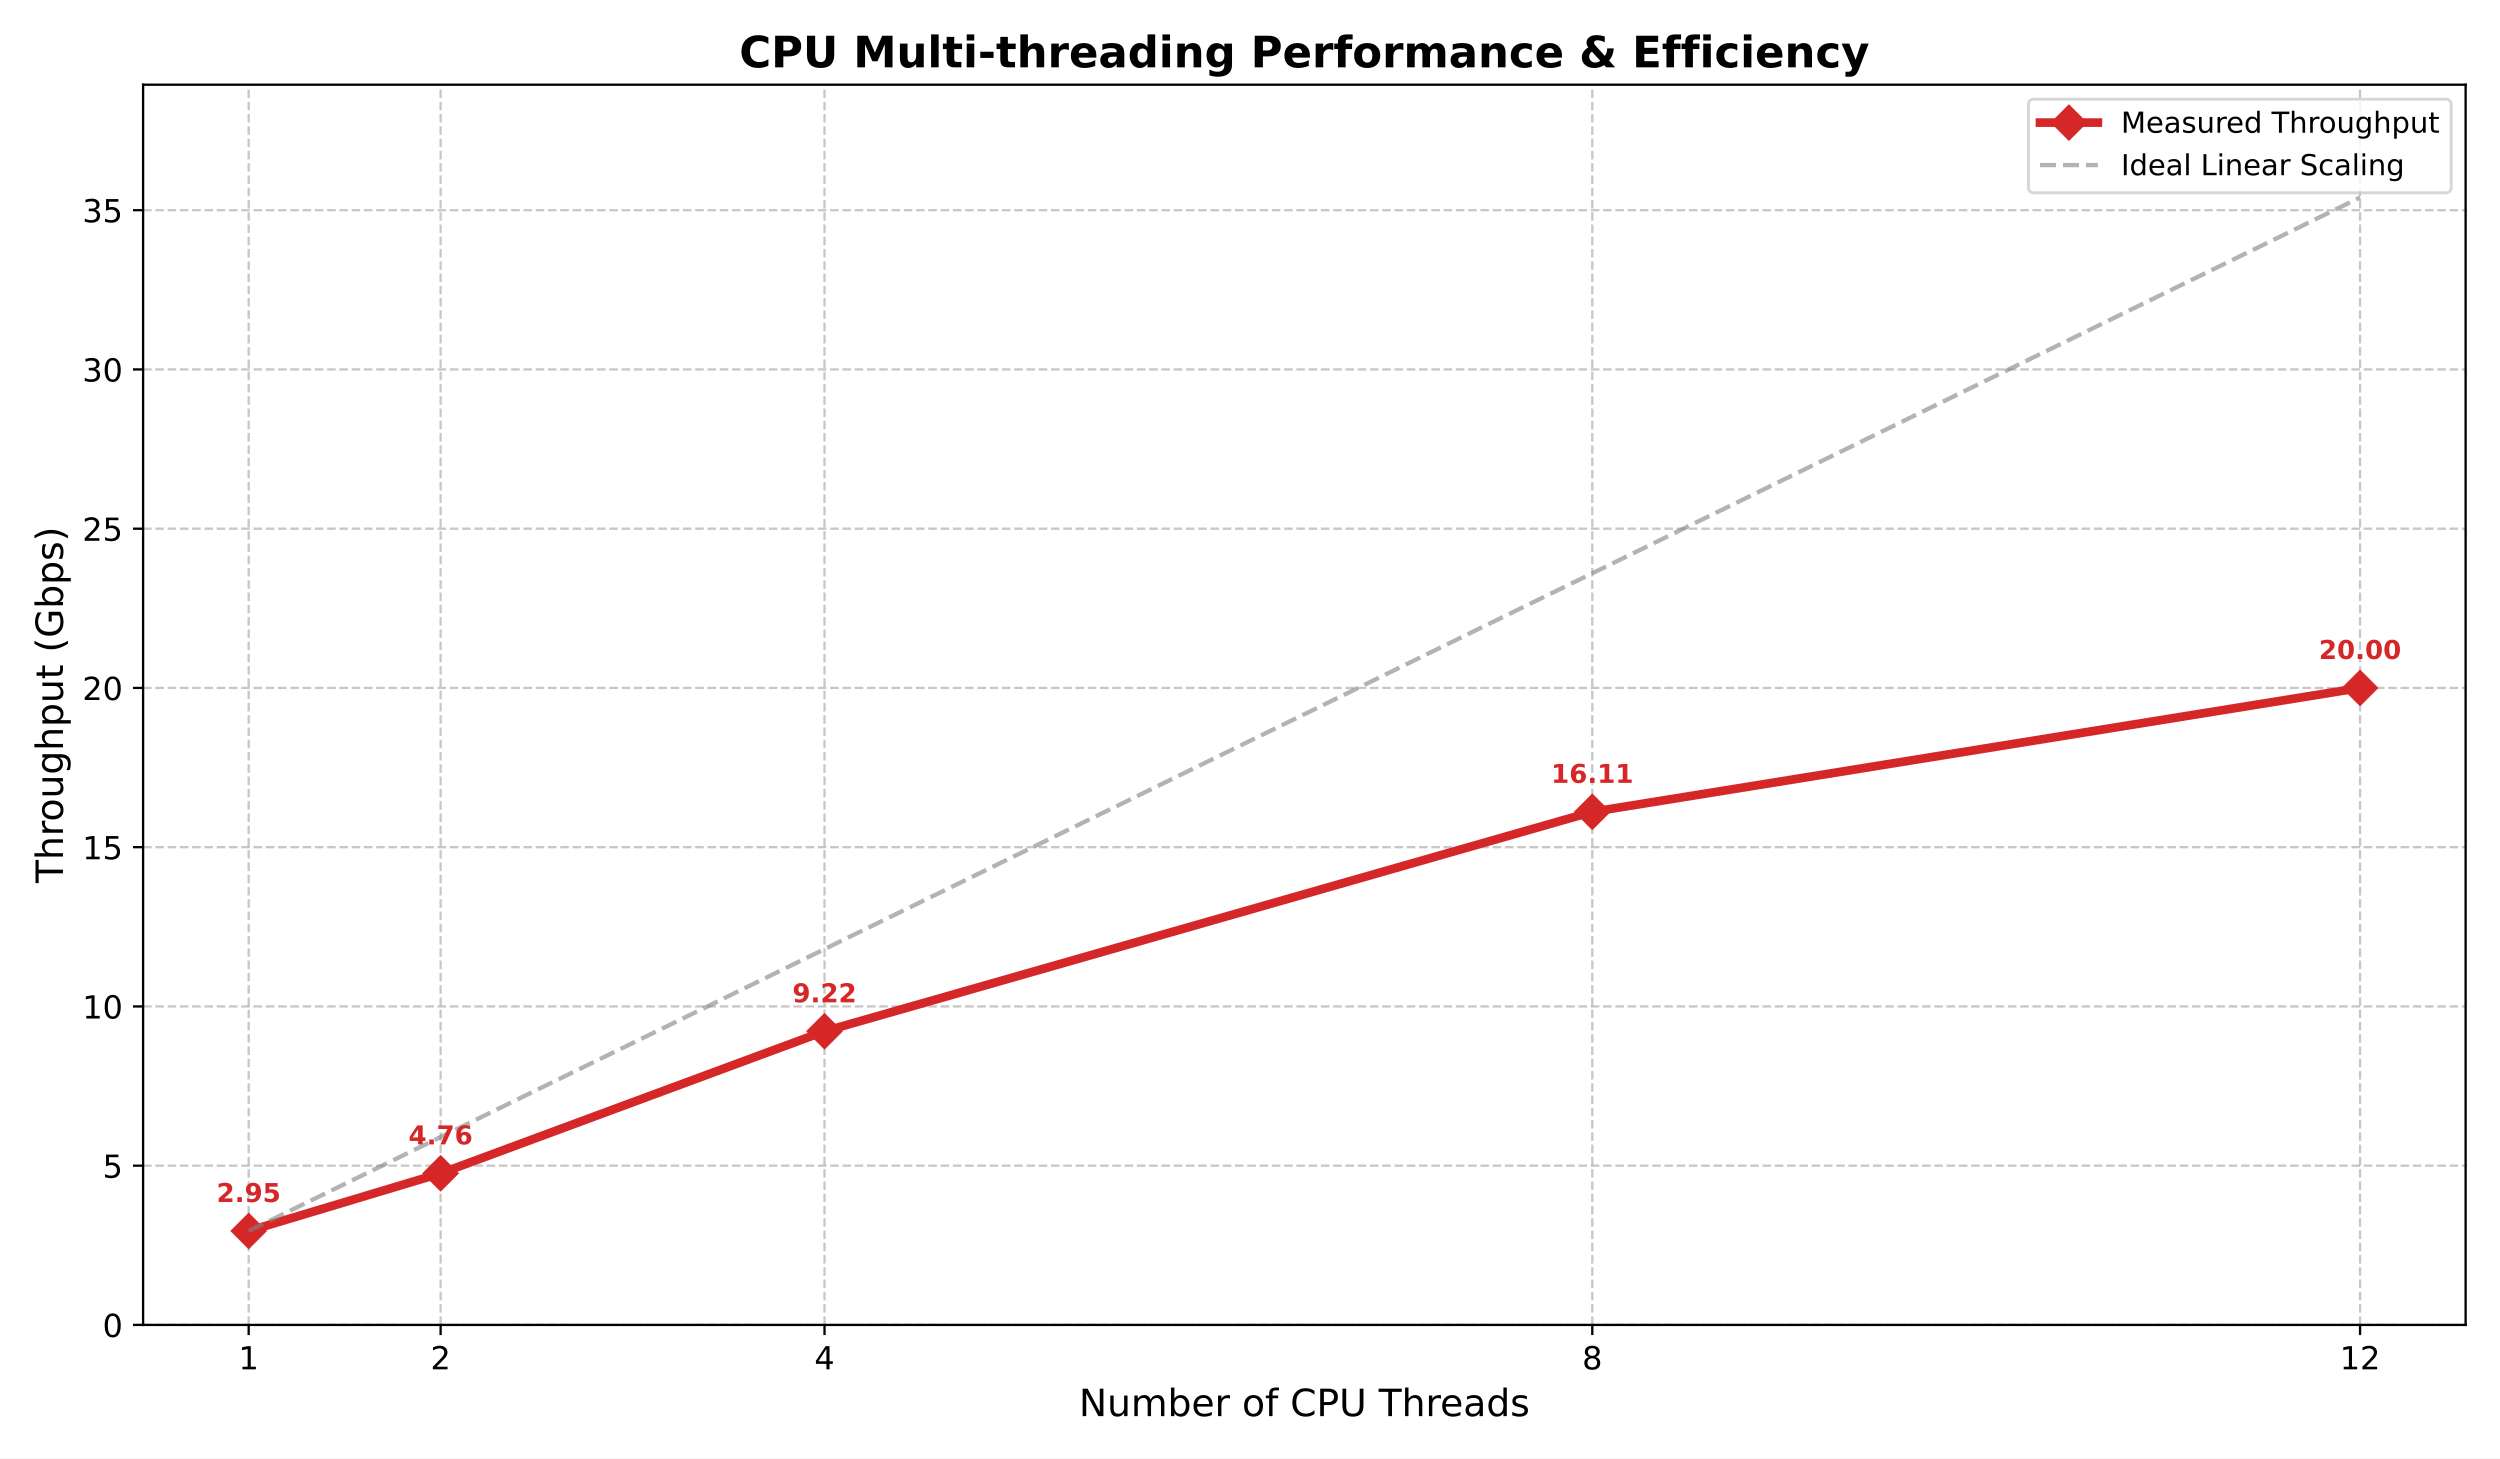
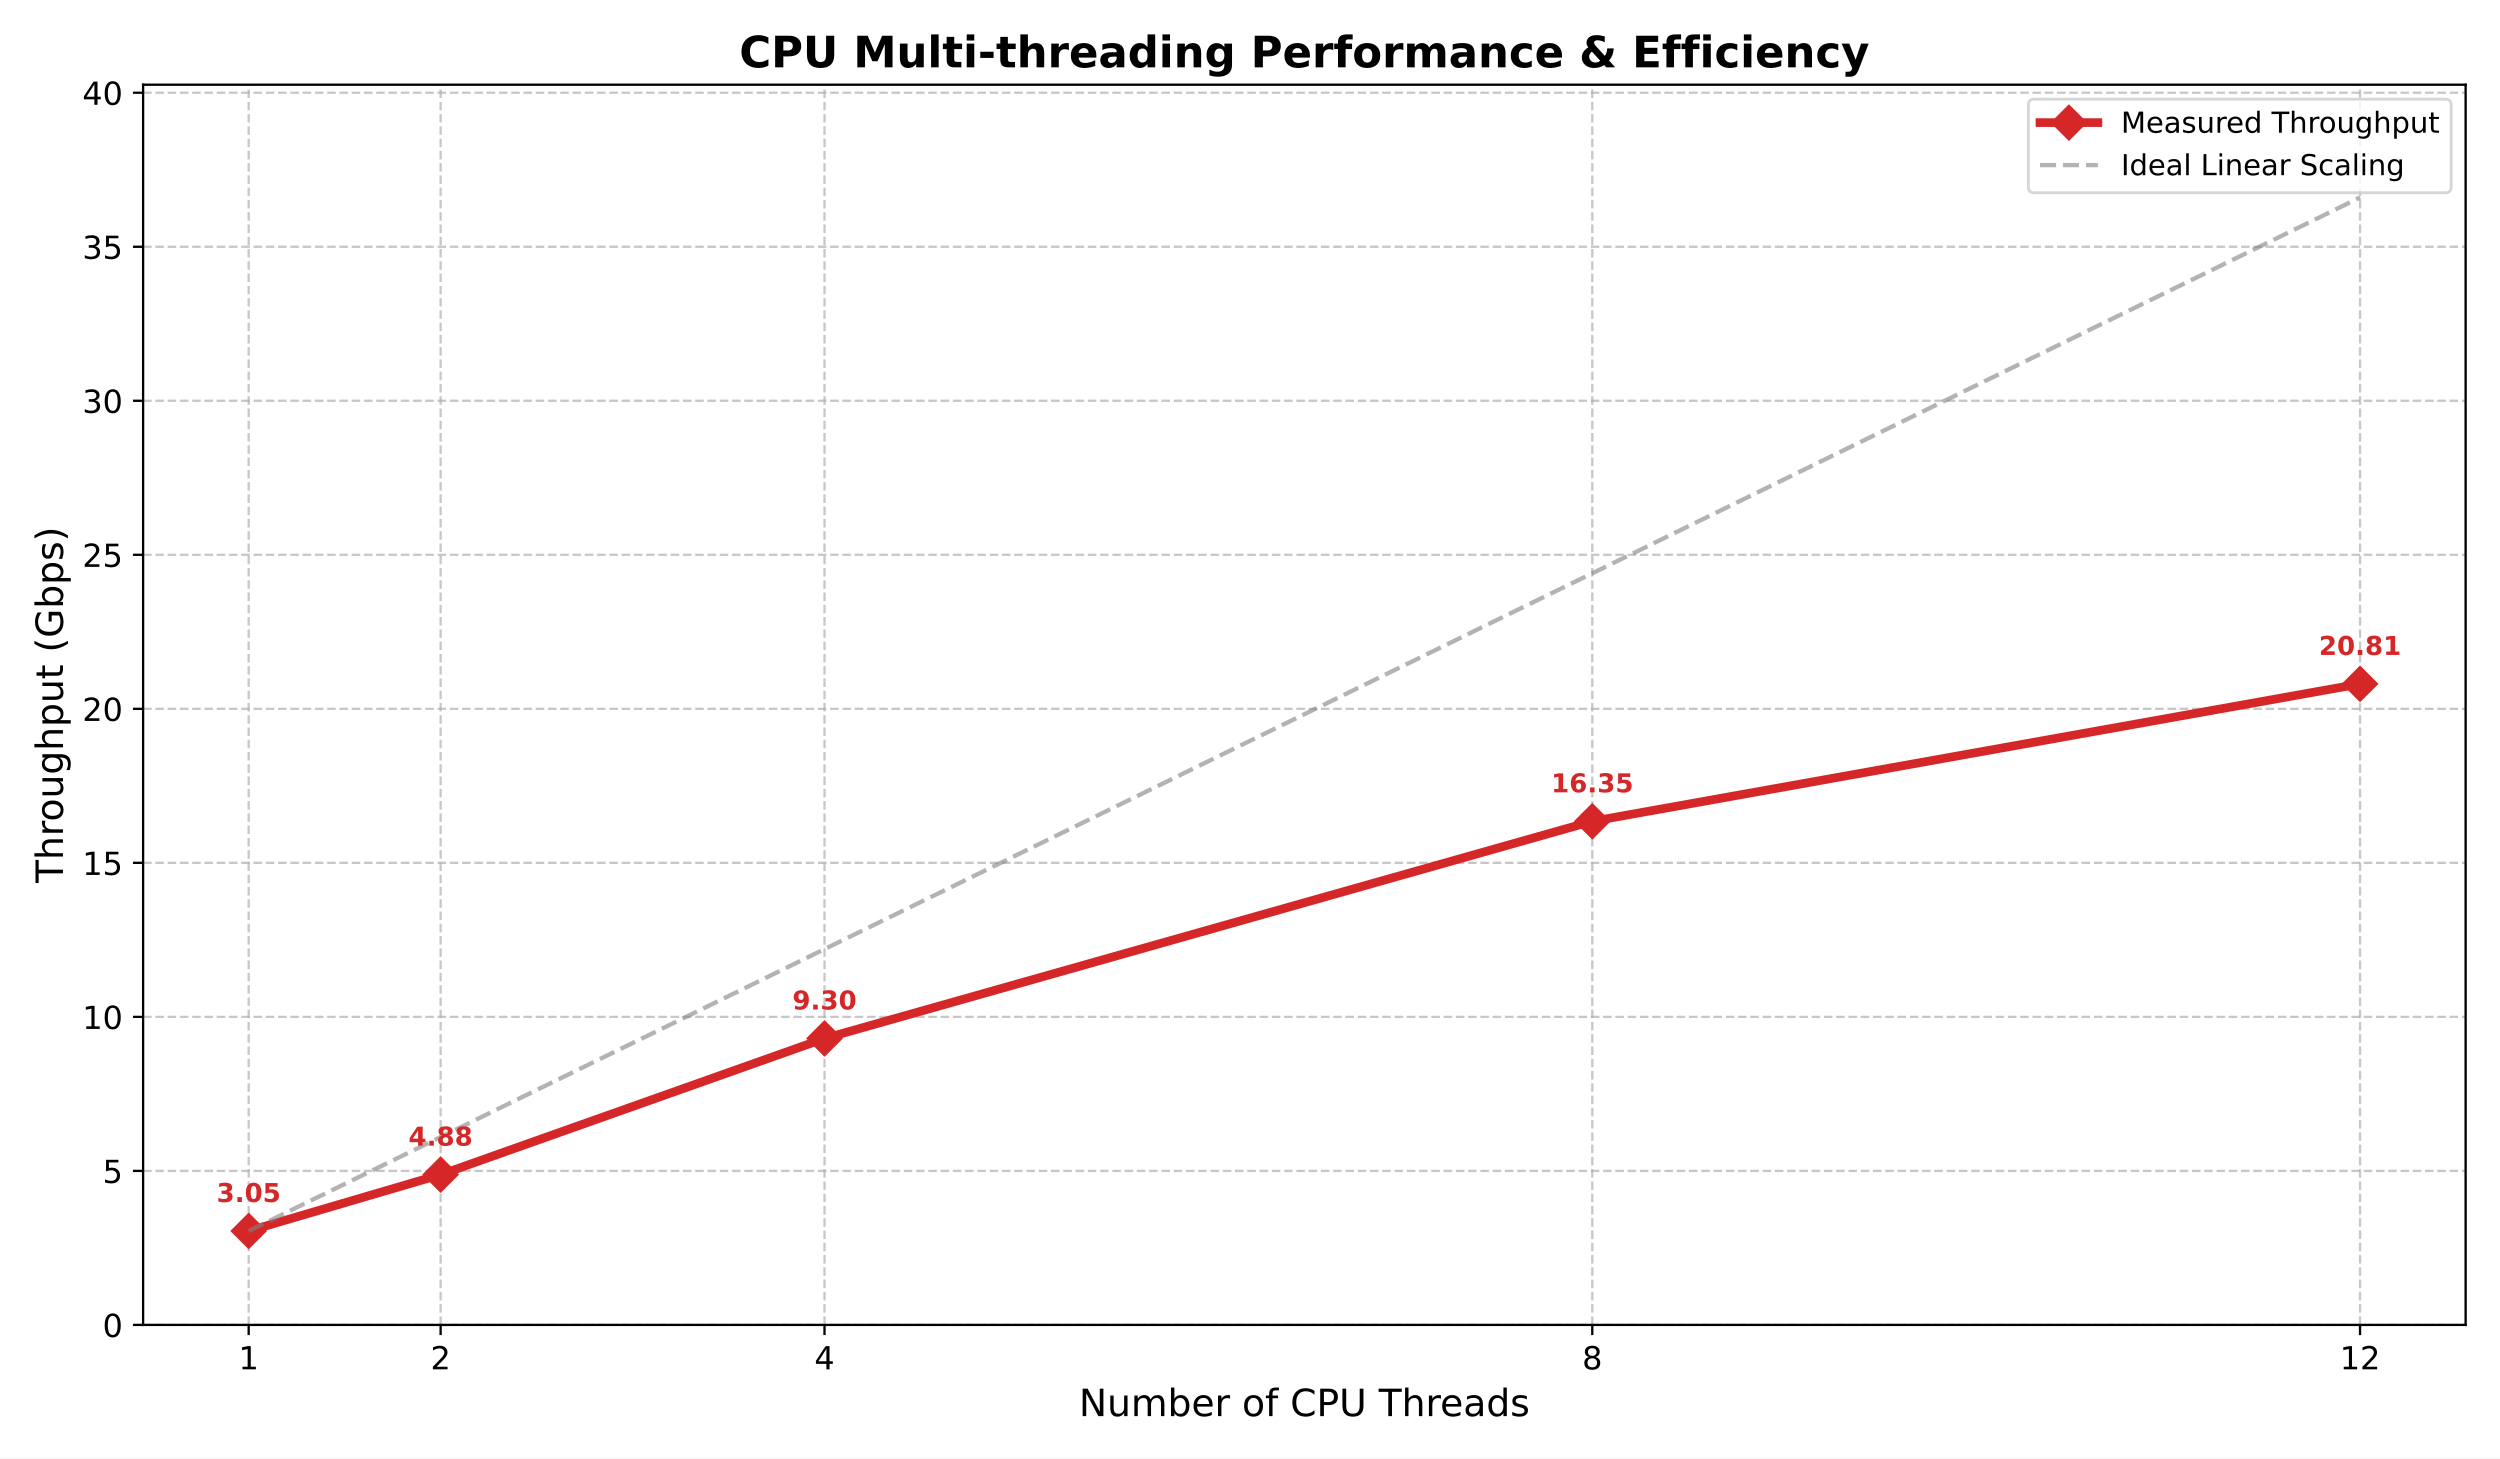
<svg xmlns="http://www.w3.org/2000/svg" xmlns:xlink="http://www.w3.org/1999/xlink" width="864pt" height="504pt" viewBox="0 0 864 504" version="1.1">
  <defs>
    <style type="text/css">*{stroke-linejoin: round; stroke-linecap: butt}</style>
  </defs>
  <g id="figure_1">
    <g id="patch_1">
      <path d="M 0 504  L 864 504  L 864 0  L 0 0  z " style="fill: #ffffff" />
    </g>
    <g id="axes_1">
      <g id="patch_2">
        <path d="M 49.459 457.892  L 852.12 457.892  L 852.12 29.278  L 49.459 29.278  z " style="fill: #ffffff" />
      </g>
      <g id="matplotlib.axis_1">
        <g id="xtick_1">
          <g id="line2d_1">
-             <path d="M 85.944 457.892  L 85.944 29.278  " clip-path="url(#pce31635458)" style="fill: none; stroke-dasharray: 2.96,1.28; stroke-dashoffset: 0; stroke: #b0b0b0; stroke-opacity: 0.7; stroke-width: 0.8" />
+             <path d="M 85.944 457.892  L 85.944 29.278  " clip-path="url(#pc323274d12)" style="fill: none; stroke-dasharray: 2.96,1.28; stroke-dashoffset: 0; stroke: #b0b0b0; stroke-opacity: 0.7; stroke-width: 0.8" />
          </g>
          <g id="line2d_2">
            <defs>
-               <path id="m14f7878d23" d="M 0 0  L 0 3.5  " style="stroke: #000000; stroke-width: 0.8" />
+               <path id="md1a258970b" d="M 0 0  L 0 3.5  " style="stroke: #000000; stroke-width: 0.8" />
            </defs>
            <g>
-               <use xlink:href="#m14f7878d23" x="85.944" y="457.892" style="stroke: #000000; stroke-width: 0.8" />
+               <use xlink:href="#md1a258970b" x="85.944" y="457.892" style="stroke: #000000; stroke-width: 0.8" />
            </g>
          </g>
          <g id="text_1">
            <text style="font-size: 11px; font-family: 'DejaVu Sans', 'Bitstream Vera Sans', 'Computer Modern Sans Serif', 'Lucida Grande', 'Verdana', 'Geneva', 'Lucid', 'Arial', 'Helvetica', 'Avant Garde', sans-serif; text-anchor: middle" x="85.944" y="473.251" transform="rotate(-0 85.94365 473.2508)">1</text>
          </g>
        </g>
        <g id="xtick_2">
          <g id="line2d_3">
-             <path d="M 152.279 457.892  L 152.279 29.278  " clip-path="url(#pce31635458)" style="fill: none; stroke-dasharray: 2.96,1.28; stroke-dashoffset: 0; stroke: #b0b0b0; stroke-opacity: 0.7; stroke-width: 0.8" />
+             <path d="M 152.279 457.892  L 152.279 29.278  " clip-path="url(#pc323274d12)" style="fill: none; stroke-dasharray: 2.96,1.28; stroke-dashoffset: 0; stroke: #b0b0b0; stroke-opacity: 0.7; stroke-width: 0.8" />
          </g>
          <g id="line2d_4">
            <g>
-               <use xlink:href="#m14f7878d23" x="152.279" y="457.892" style="stroke: #000000; stroke-width: 0.8" />
+               <use xlink:href="#md1a258970b" x="152.279" y="457.892" style="stroke: #000000; stroke-width: 0.8" />
            </g>
          </g>
          <g id="text_2">
            <text style="font-size: 11px; font-family: 'DejaVu Sans', 'Bitstream Vera Sans', 'Computer Modern Sans Serif', 'Lucida Grande', 'Verdana', 'Geneva', 'Lucid', 'Arial', 'Helvetica', 'Avant Garde', sans-serif; text-anchor: middle" x="152.279" y="473.251" transform="rotate(-0 152.2793 473.2508)">2</text>
          </g>
        </g>
        <g id="xtick_3">
          <g id="line2d_5">
-             <path d="M 284.95 457.892  L 284.95 29.278  " clip-path="url(#pce31635458)" style="fill: none; stroke-dasharray: 2.96,1.28; stroke-dashoffset: 0; stroke: #b0b0b0; stroke-opacity: 0.7; stroke-width: 0.8" />
+             <path d="M 284.95 457.892  L 284.95 29.278  " clip-path="url(#pc323274d12)" style="fill: none; stroke-dasharray: 2.96,1.28; stroke-dashoffset: 0; stroke: #b0b0b0; stroke-opacity: 0.7; stroke-width: 0.8" />
          </g>
          <g id="line2d_6">
            <g>
-               <use xlink:href="#m14f7878d23" x="284.95" y="457.892" style="stroke: #000000; stroke-width: 0.8" />
+               <use xlink:href="#md1a258970b" x="284.95" y="457.892" style="stroke: #000000; stroke-width: 0.8" />
            </g>
          </g>
          <g id="text_3">
            <text style="font-size: 11px; font-family: 'DejaVu Sans', 'Bitstream Vera Sans', 'Computer Modern Sans Serif', 'Lucida Grande', 'Verdana', 'Geneva', 'Lucid', 'Arial', 'Helvetica', 'Avant Garde', sans-serif; text-anchor: middle" x="284.95" y="473.251" transform="rotate(-0 284.9505 473.2508)">4</text>
          </g>
        </g>
        <g id="xtick_4">
          <g id="line2d_7">
-             <path d="M 550.293 457.892  L 550.293 29.278  " clip-path="url(#pce31635458)" style="fill: none; stroke-dasharray: 2.96,1.28; stroke-dashoffset: 0; stroke: #b0b0b0; stroke-opacity: 0.7; stroke-width: 0.8" />
+             <path d="M 550.293 457.892  L 550.293 29.278  " clip-path="url(#pc323274d12)" style="fill: none; stroke-dasharray: 2.96,1.28; stroke-dashoffset: 0; stroke: #b0b0b0; stroke-opacity: 0.7; stroke-width: 0.8" />
          </g>
          <g id="line2d_8">
            <g>
-               <use xlink:href="#m14f7878d23" x="550.293" y="457.892" style="stroke: #000000; stroke-width: 0.8" />
+               <use xlink:href="#md1a258970b" x="550.293" y="457.892" style="stroke: #000000; stroke-width: 0.8" />
            </g>
          </g>
          <g id="text_4">
            <text style="font-size: 11px; font-family: 'DejaVu Sans', 'Bitstream Vera Sans', 'Computer Modern Sans Serif', 'Lucida Grande', 'Verdana', 'Geneva', 'Lucid', 'Arial', 'Helvetica', 'Avant Garde', sans-serif; text-anchor: middle" x="550.293" y="473.251" transform="rotate(-0 550.293 473.2508)">8</text>
          </g>
        </g>
        <g id="xtick_5">
          <g id="line2d_9">
-             <path d="M 815.635 457.892  L 815.635 29.278  " clip-path="url(#pce31635458)" style="fill: none; stroke-dasharray: 2.96,1.28; stroke-dashoffset: 0; stroke: #b0b0b0; stroke-opacity: 0.7; stroke-width: 0.8" />
+             <path d="M 815.635 457.892  L 815.635 29.278  " clip-path="url(#pc323274d12)" style="fill: none; stroke-dasharray: 2.96,1.28; stroke-dashoffset: 0; stroke: #b0b0b0; stroke-opacity: 0.7; stroke-width: 0.8" />
          </g>
          <g id="line2d_10">
            <g>
-               <use xlink:href="#m14f7878d23" x="815.635" y="457.892" style="stroke: #000000; stroke-width: 0.8" />
+               <use xlink:href="#md1a258970b" x="815.635" y="457.892" style="stroke: #000000; stroke-width: 0.8" />
            </g>
          </g>
          <g id="text_5">
            <text style="font-size: 11px; font-family: 'DejaVu Sans', 'Bitstream Vera Sans', 'Computer Modern Sans Serif', 'Lucida Grande', 'Verdana', 'Geneva', 'Lucid', 'Arial', 'Helvetica', 'Avant Garde', sans-serif; text-anchor: middle" x="815.635" y="473.251" transform="rotate(-0 815.6354 473.2508)">12</text>
          </g>
        </g>
        <g id="text_6">
          <text style="font-size: 13px; font-family: 'DejaVu Sans', 'Bitstream Vera Sans', 'Computer Modern Sans Serif', 'Lucida Grande', 'Verdana', 'Geneva', 'Lucid', 'Arial', 'Helvetica', 'Avant Garde', sans-serif; text-anchor: middle" x="450.79" y="489.416" transform="rotate(-0 450.7895 489.4164)">Number of CPU Threads</text>
        </g>
      </g>
      <g id="matplotlib.axis_2">
        <g id="ytick_1">
          <g id="line2d_11">
-             <path d="M 49.459 457.892  L 852.12 457.892  " clip-path="url(#pce31635458)" style="fill: none; stroke-dasharray: 2.96,1.28; stroke-dashoffset: 0; stroke: #b0b0b0; stroke-opacity: 0.7; stroke-width: 0.8" />
+             <path d="M 49.459 457.892  L 852.12 457.892  " clip-path="url(#pc323274d12)" style="fill: none; stroke-dasharray: 2.96,1.28; stroke-dashoffset: 0; stroke: #b0b0b0; stroke-opacity: 0.7; stroke-width: 0.8" />
          </g>
          <g id="line2d_12">
            <defs>
-               <path id="m2622738e88" d="M 0 0  L -3.5 0  " style="stroke: #000000; stroke-width: 0.8" />
+               <path id="mb217f27aa9" d="M 0 0  L -3.5 0  " style="stroke: #000000; stroke-width: 0.8" />
            </defs>
            <g>
-               <use xlink:href="#m2622738e88" x="49.459" y="457.892" style="stroke: #000000; stroke-width: 0.8" />
+               <use xlink:href="#mb217f27aa9" x="49.459" y="457.892" style="stroke: #000000; stroke-width: 0.8" />
            </g>
          </g>
          <g id="text_7">
            <text style="font-size: 11px; font-family: 'DejaVu Sans', 'Bitstream Vera Sans', 'Computer Modern Sans Serif', 'Lucida Grande', 'Verdana', 'Geneva', 'Lucid', 'Arial', 'Helvetica', 'Avant Garde', sans-serif; text-anchor: end" x="42.459" y="462.072" transform="rotate(-0 42.45906 462.0716)">0</text>
          </g>
        </g>
        <g id="ytick_2">
          <g id="line2d_13">
-             <path d="M 49.459 402.857  L 852.12 402.857  " clip-path="url(#pce31635458)" style="fill: none; stroke-dasharray: 2.96,1.28; stroke-dashoffset: 0; stroke: #b0b0b0; stroke-opacity: 0.7; stroke-width: 0.8" />
+             <path d="M 49.459 404.662  L 852.12 404.662  " clip-path="url(#pc323274d12)" style="fill: none; stroke-dasharray: 2.96,1.28; stroke-dashoffset: 0; stroke: #b0b0b0; stroke-opacity: 0.7; stroke-width: 0.8" />
          </g>
          <g id="line2d_14">
            <g>
-               <use xlink:href="#m2622738e88" x="49.459" y="402.857" style="stroke: #000000; stroke-width: 0.8" />
+               <use xlink:href="#mb217f27aa9" x="49.459" y="404.662" style="stroke: #000000; stroke-width: 0.8" />
            </g>
          </g>
          <g id="text_8">
-             <text style="font-size: 11px; font-family: 'DejaVu Sans', 'Bitstream Vera Sans', 'Computer Modern Sans Serif', 'Lucida Grande', 'Verdana', 'Geneva', 'Lucid', 'Arial', 'Helvetica', 'Avant Garde', sans-serif; text-anchor: end" x="42.459" y="407.036" transform="rotate(-0 42.45906 407.0364)">5</text>
+             <text style="font-size: 11px; font-family: 'DejaVu Sans', 'Bitstream Vera Sans', 'Computer Modern Sans Serif', 'Lucida Grande', 'Verdana', 'Geneva', 'Lucid', 'Arial', 'Helvetica', 'Avant Garde', sans-serif; text-anchor: end" x="42.459" y="408.841" transform="rotate(-0 42.45906 408.8408)">5</text>
          </g>
        </g>
        <g id="ytick_3">
          <g id="line2d_15">
-             <path d="M 49.459 347.822  L 852.12 347.822  " clip-path="url(#pce31635458)" style="fill: none; stroke-dasharray: 2.96,1.28; stroke-dashoffset: 0; stroke: #b0b0b0; stroke-opacity: 0.7; stroke-width: 0.8" />
+             <path d="M 49.459 351.431  L 852.12 351.431  " clip-path="url(#pc323274d12)" style="fill: none; stroke-dasharray: 2.96,1.28; stroke-dashoffset: 0; stroke: #b0b0b0; stroke-opacity: 0.7; stroke-width: 0.8" />
          </g>
          <g id="line2d_16">
            <g>
-               <use xlink:href="#m2622738e88" x="49.459" y="347.822" style="stroke: #000000; stroke-width: 0.8" />
+               <use xlink:href="#mb217f27aa9" x="49.459" y="351.431" style="stroke: #000000; stroke-width: 0.8" />
            </g>
          </g>
          <g id="text_9">
-             <text style="font-size: 11px; font-family: 'DejaVu Sans', 'Bitstream Vera Sans', 'Computer Modern Sans Serif', 'Lucida Grande', 'Verdana', 'Geneva', 'Lucid', 'Arial', 'Helvetica', 'Avant Garde', sans-serif; text-anchor: end" x="42.459" y="352.001" transform="rotate(-0 42.45906 352.0011)">10</text>
+             <text style="font-size: 11px; font-family: 'DejaVu Sans', 'Bitstream Vera Sans', 'Computer Modern Sans Serif', 'Lucida Grande', 'Verdana', 'Geneva', 'Lucid', 'Arial', 'Helvetica', 'Avant Garde', sans-serif; text-anchor: end" x="42.459" y="355.61" transform="rotate(-0 42.45906 355.6099)">10</text>
          </g>
        </g>
        <g id="ytick_4">
          <g id="line2d_17">
-             <path d="M 49.459 292.787  L 852.12 292.787  " clip-path="url(#pce31635458)" style="fill: none; stroke-dasharray: 2.96,1.28; stroke-dashoffset: 0; stroke: #b0b0b0; stroke-opacity: 0.7; stroke-width: 0.8" />
+             <path d="M 49.459 298.2  L 852.12 298.2  " clip-path="url(#pc323274d12)" style="fill: none; stroke-dasharray: 2.96,1.28; stroke-dashoffset: 0; stroke: #b0b0b0; stroke-opacity: 0.7; stroke-width: 0.8" />
          </g>
          <g id="line2d_18">
            <g>
-               <use xlink:href="#m2622738e88" x="49.459" y="292.787" style="stroke: #000000; stroke-width: 0.8" />
+               <use xlink:href="#mb217f27aa9" x="49.459" y="298.2" style="stroke: #000000; stroke-width: 0.8" />
            </g>
          </g>
          <g id="text_10">
-             <text style="font-size: 11px; font-family: 'DejaVu Sans', 'Bitstream Vera Sans', 'Computer Modern Sans Serif', 'Lucida Grande', 'Verdana', 'Geneva', 'Lucid', 'Arial', 'Helvetica', 'Avant Garde', sans-serif; text-anchor: end" x="42.459" y="296.966" transform="rotate(-0 42.45906 296.9658)">15</text>
+             <text style="font-size: 11px; font-family: 'DejaVu Sans', 'Bitstream Vera Sans', 'Computer Modern Sans Serif', 'Lucida Grande', 'Verdana', 'Geneva', 'Lucid', 'Arial', 'Helvetica', 'Avant Garde', sans-serif; text-anchor: end" x="42.459" y="302.379" transform="rotate(-0 42.45906 302.3791)">15</text>
          </g>
        </g>
        <g id="ytick_5">
          <g id="line2d_19">
-             <path d="M 49.459 237.751  L 852.12 237.751  " clip-path="url(#pce31635458)" style="fill: none; stroke-dasharray: 2.96,1.28; stroke-dashoffset: 0; stroke: #b0b0b0; stroke-opacity: 0.7; stroke-width: 0.8" />
+             <path d="M 49.459 244.969  L 852.12 244.969  " clip-path="url(#pc323274d12)" style="fill: none; stroke-dasharray: 2.96,1.28; stroke-dashoffset: 0; stroke: #b0b0b0; stroke-opacity: 0.7; stroke-width: 0.8" />
          </g>
          <g id="line2d_20">
            <g>
-               <use xlink:href="#m2622738e88" x="49.459" y="237.751" style="stroke: #000000; stroke-width: 0.8" />
+               <use xlink:href="#mb217f27aa9" x="49.459" y="244.969" style="stroke: #000000; stroke-width: 0.8" />
            </g>
          </g>
          <g id="text_11">
-             <text style="font-size: 11px; font-family: 'DejaVu Sans', 'Bitstream Vera Sans', 'Computer Modern Sans Serif', 'Lucida Grande', 'Verdana', 'Geneva', 'Lucid', 'Arial', 'Helvetica', 'Avant Garde', sans-serif; text-anchor: end" x="42.459" y="241.93" transform="rotate(-0 42.45906 241.9305)">20</text>
+             <text style="font-size: 11px; font-family: 'DejaVu Sans', 'Bitstream Vera Sans', 'Computer Modern Sans Serif', 'Lucida Grande', 'Verdana', 'Geneva', 'Lucid', 'Arial', 'Helvetica', 'Avant Garde', sans-serif; text-anchor: end" x="42.459" y="249.148" transform="rotate(-0 42.45906 249.1482)">20</text>
          </g>
        </g>
        <g id="ytick_6">
          <g id="line2d_21">
-             <path d="M 49.459 182.716  L 852.12 182.716  " clip-path="url(#pce31635458)" style="fill: none; stroke-dasharray: 2.96,1.28; stroke-dashoffset: 0; stroke: #b0b0b0; stroke-opacity: 0.7; stroke-width: 0.8" />
+             <path d="M 49.459 191.738  L 852.12 191.738  " clip-path="url(#pc323274d12)" style="fill: none; stroke-dasharray: 2.96,1.28; stroke-dashoffset: 0; stroke: #b0b0b0; stroke-opacity: 0.7; stroke-width: 0.8" />
          </g>
          <g id="line2d_22">
            <g>
-               <use xlink:href="#m2622738e88" x="49.459" y="182.716" style="stroke: #000000; stroke-width: 0.8" />
+               <use xlink:href="#mb217f27aa9" x="49.459" y="191.738" style="stroke: #000000; stroke-width: 0.8" />
            </g>
          </g>
          <g id="text_12">
-             <text style="font-size: 11px; font-family: 'DejaVu Sans', 'Bitstream Vera Sans', 'Computer Modern Sans Serif', 'Lucida Grande', 'Verdana', 'Geneva', 'Lucid', 'Arial', 'Helvetica', 'Avant Garde', sans-serif; text-anchor: end" x="42.459" y="186.895" transform="rotate(-0 42.45906 186.8952)">25</text>
+             <text style="font-size: 11px; font-family: 'DejaVu Sans', 'Bitstream Vera Sans', 'Computer Modern Sans Serif', 'Lucida Grande', 'Verdana', 'Geneva', 'Lucid', 'Arial', 'Helvetica', 'Avant Garde', sans-serif; text-anchor: end" x="42.459" y="195.917" transform="rotate(-0 42.45906 195.9174)">25</text>
          </g>
        </g>
        <g id="ytick_7">
          <g id="line2d_23">
-             <path d="M 49.459 127.681  L 852.12 127.681  " clip-path="url(#pce31635458)" style="fill: none; stroke-dasharray: 2.96,1.28; stroke-dashoffset: 0; stroke: #b0b0b0; stroke-opacity: 0.7; stroke-width: 0.8" />
+             <path d="M 49.459 138.507  L 852.12 138.507  " clip-path="url(#pc323274d12)" style="fill: none; stroke-dasharray: 2.96,1.28; stroke-dashoffset: 0; stroke: #b0b0b0; stroke-opacity: 0.7; stroke-width: 0.8" />
          </g>
          <g id="line2d_24">
            <g>
-               <use xlink:href="#m2622738e88" x="49.459" y="127.681" style="stroke: #000000; stroke-width: 0.8" />
+               <use xlink:href="#mb217f27aa9" x="49.459" y="138.507" style="stroke: #000000; stroke-width: 0.8" />
            </g>
          </g>
          <g id="text_13">
-             <text style="font-size: 11px; font-family: 'DejaVu Sans', 'Bitstream Vera Sans', 'Computer Modern Sans Serif', 'Lucida Grande', 'Verdana', 'Geneva', 'Lucid', 'Arial', 'Helvetica', 'Avant Garde', sans-serif; text-anchor: end" x="42.459" y="131.86" transform="rotate(-0 42.45906 131.8599)">30</text>
+             <text style="font-size: 11px; font-family: 'DejaVu Sans', 'Bitstream Vera Sans', 'Computer Modern Sans Serif', 'Lucida Grande', 'Verdana', 'Geneva', 'Lucid', 'Arial', 'Helvetica', 'Avant Garde', sans-serif; text-anchor: end" x="42.459" y="142.687" transform="rotate(-0 42.45906 142.6865)">30</text>
          </g>
        </g>
        <g id="ytick_8">
          <g id="line2d_25">
-             <path d="M 49.459 72.645  L 852.12 72.645  " clip-path="url(#pce31635458)" style="fill: none; stroke-dasharray: 2.96,1.28; stroke-dashoffset: 0; stroke: #b0b0b0; stroke-opacity: 0.7; stroke-width: 0.8" />
+             <path d="M 49.459 85.277  L 852.12 85.277  " clip-path="url(#pc323274d12)" style="fill: none; stroke-dasharray: 2.96,1.28; stroke-dashoffset: 0; stroke: #b0b0b0; stroke-opacity: 0.7; stroke-width: 0.8" />
          </g>
          <g id="line2d_26">
            <g>
-               <use xlink:href="#m2622738e88" x="49.459" y="72.645" style="stroke: #000000; stroke-width: 0.8" />
+               <use xlink:href="#mb217f27aa9" x="49.459" y="85.277" style="stroke: #000000; stroke-width: 0.8" />
            </g>
          </g>
          <g id="text_14">
-             <text style="font-size: 11px; font-family: 'DejaVu Sans', 'Bitstream Vera Sans', 'Computer Modern Sans Serif', 'Lucida Grande', 'Verdana', 'Geneva', 'Lucid', 'Arial', 'Helvetica', 'Avant Garde', sans-serif; text-anchor: end" x="42.459" y="76.825" transform="rotate(-0 42.45906 76.82461)">35</text>
-           </g>
-         </g>
-         <g id="text_15">
+             <text style="font-size: 11px; font-family: 'DejaVu Sans', 'Bitstream Vera Sans', 'Computer Modern Sans Serif', 'Lucida Grande', 'Verdana', 'Geneva', 'Lucid', 'Arial', 'Helvetica', 'Avant Garde', sans-serif; text-anchor: end" x="42.459" y="89.456" transform="rotate(-0 42.45906 89.45566)">35</text>
+           </g>
+         </g>
+         <g id="ytick_9">
+           <g id="line2d_27">
+             <path d="M 49.459 32.046  L 852.12 32.046  " clip-path="url(#pc323274d12)" style="fill: none; stroke-dasharray: 2.96,1.28; stroke-dashoffset: 0; stroke: #b0b0b0; stroke-opacity: 0.7; stroke-width: 0.8" />
+           </g>
+           <g id="line2d_28">
+             <g>
+               <use xlink:href="#mb217f27aa9" x="49.459" y="32.046" style="stroke: #000000; stroke-width: 0.8" />
+             </g>
+           </g>
+           <g id="text_15">
+             <text style="font-size: 11px; font-family: 'DejaVu Sans', 'Bitstream Vera Sans', 'Computer Modern Sans Serif', 'Lucida Grande', 'Verdana', 'Geneva', 'Lucid', 'Arial', 'Helvetica', 'Avant Garde', sans-serif; text-anchor: end" x="42.459" y="36.225" transform="rotate(-0 42.45906 36.2248)">40</text>
+           </g>
+         </g>
+         <g id="text_16">
          <text style="font-size: 13px; font-family: 'DejaVu Sans', 'Bitstream Vera Sans', 'Computer Modern Sans Serif', 'Lucida Grande', 'Verdana', 'Geneva', 'Lucid', 'Arial', 'Helvetica', 'Avant Garde', sans-serif; text-anchor: middle" x="21.758" y="243.585" transform="rotate(-90 21.75797 243.5851)">Throughput (Gbps)</text>
        </g>
      </g>
-       <g id="line2d_27">
-         <path d="M 85.944 425.422  L 152.279 405.499  L 284.95 356.407  L 550.293 280.569  L 815.635 237.751  " clip-path="url(#pce31635458)" style="fill: none; stroke: #d62728; stroke-width: 3; stroke-linecap: square" />
+       <g id="line2d_29">
+         <path d="M 85.944 425.422  L 152.279 405.939  L 284.95 358.883  L 550.293 283.828  L 815.635 236.346  " clip-path="url(#pc323274d12)" style="fill: none; stroke: #d62728; stroke-width: 3; stroke-linecap: square" />
        <defs>
-           <path id="m2ea56a4c86" d="M -0 5.657  L 5.657 0  L 0 -5.657  L -5.657 -0  z " style="stroke: #d62728; stroke-linejoin: miter" />
+           <path id="m0d0613a108" d="M -0 5.657  L 5.657 0  L 0 -5.657  L -5.657 -0  z " style="stroke: #d62728; stroke-linejoin: miter" />
        </defs>
-         <g clip-path="url(#pce31635458)">
-           <use xlink:href="#m2ea56a4c86" x="85.944" y="425.422" style="fill: #d62728; stroke: #d62728; stroke-linejoin: miter" />
-           <use xlink:href="#m2ea56a4c86" x="152.279" y="405.499" style="fill: #d62728; stroke: #d62728; stroke-linejoin: miter" />
-           <use xlink:href="#m2ea56a4c86" x="284.95" y="356.407" style="fill: #d62728; stroke: #d62728; stroke-linejoin: miter" />
-           <use xlink:href="#m2ea56a4c86" x="550.293" y="280.569" style="fill: #d62728; stroke: #d62728; stroke-linejoin: miter" />
-           <use xlink:href="#m2ea56a4c86" x="815.635" y="237.751" style="fill: #d62728; stroke: #d62728; stroke-linejoin: miter" />
-         </g>
-       </g>
-       <g id="line2d_28">
-         <path d="M 85.944 425.422  L 152.279 392.951  L 284.95 328.009  L 550.293 198.126  L 815.635 68.243  " clip-path="url(#pce31635458)" style="fill: none; stroke-dasharray: 5.55,2.4; stroke-dashoffset: 0; stroke: #808080; stroke-opacity: 0.6; stroke-width: 1.5" />
+         <g clip-path="url(#pc323274d12)">
+           <use xlink:href="#m0d0613a108" x="85.944" y="425.422" style="fill: #d62728; stroke: #d62728; stroke-linejoin: miter" />
+           <use xlink:href="#m0d0613a108" x="152.279" y="405.939" style="fill: #d62728; stroke: #d62728; stroke-linejoin: miter" />
+           <use xlink:href="#m0d0613a108" x="284.95" y="358.883" style="fill: #d62728; stroke: #d62728; stroke-linejoin: miter" />
+           <use xlink:href="#m0d0613a108" x="550.293" y="283.828" style="fill: #d62728; stroke: #d62728; stroke-linejoin: miter" />
+           <use xlink:href="#m0d0613a108" x="815.635" y="236.346" style="fill: #d62728; stroke: #d62728; stroke-linejoin: miter" />
+         </g>
+       </g>
+       <g id="line2d_30">
+         <path d="M 85.944 425.422  L 152.279 392.951  L 284.95 328.009  L 550.293 198.126  L 815.635 68.243  " clip-path="url(#pc323274d12)" style="fill: none; stroke-dasharray: 5.55,2.4; stroke-dashoffset: 0; stroke: #808080; stroke-opacity: 0.6; stroke-width: 1.5" />
      </g>
      <g id="patch_3">
        <path d="M 49.459 457.892  L 49.459 29.278  " style="fill: none; stroke: #000000; stroke-width: 0.8; stroke-linejoin: miter; stroke-linecap: square" />
      </g>
      <g id="patch_4">
        <path d="M 852.12 457.892  L 852.12 29.278  " style="fill: none; stroke: #000000; stroke-width: 0.8; stroke-linejoin: miter; stroke-linecap: square" />
      </g>
      <g id="patch_5">
        <path d="M 49.459 457.892  L 852.12 457.892  " style="fill: none; stroke: #000000; stroke-width: 0.8; stroke-linejoin: miter; stroke-linecap: square" />
      </g>
      <g id="patch_6">
        <path d="M 49.459 29.278  L 852.12 29.278  " style="fill: none; stroke: #000000; stroke-width: 0.8; stroke-linejoin: miter; stroke-linecap: square" />
      </g>
-       <g id="text_16">
-         <text style="font-weight: 700; font-size: 9px; font-family: 'DejaVu Sans', 'Bitstream Vera Sans', 'Computer Modern Sans Serif', 'Lucida Grande', 'Verdana', 'Geneva', 'Lucid', 'Arial', 'Helvetica', 'Avant Garde', sans-serif; text-anchor: middle; fill: #d62728" x="85.944" y="415.422" transform="rotate(-0 85.94365 415.4217)">2.95</text>
-       </g>
      <g id="text_17">
-         <text style="font-weight: 700; font-size: 9px; font-family: 'DejaVu Sans', 'Bitstream Vera Sans', 'Computer Modern Sans Serif', 'Lucida Grande', 'Verdana', 'Geneva', 'Lucid', 'Arial', 'Helvetica', 'Avant Garde', sans-serif; text-anchor: middle; fill: #d62728" x="152.279" y="395.499" transform="rotate(-0 152.2793 395.4989)">4.76</text>
+         <text style="font-weight: 700; font-size: 9px; font-family: 'DejaVu Sans', 'Bitstream Vera Sans', 'Computer Modern Sans Serif', 'Lucida Grande', 'Verdana', 'Geneva', 'Lucid', 'Arial', 'Helvetica', 'Avant Garde', sans-serif; text-anchor: middle; fill: #d62728" x="85.944" y="415.422" transform="rotate(-0 85.94365 415.4217)">3.05</text>
      </g>
      <g id="text_18">
-         <text style="font-weight: 700; font-size: 9px; font-family: 'DejaVu Sans', 'Bitstream Vera Sans', 'Computer Modern Sans Serif', 'Lucida Grande', 'Verdana', 'Geneva', 'Lucid', 'Arial', 'Helvetica', 'Avant Garde', sans-serif; text-anchor: middle; fill: #d62728" x="284.95" y="346.407" transform="rotate(-0 284.9505 346.4074)">9.22</text>
+         <text style="font-weight: 700; font-size: 9px; font-family: 'DejaVu Sans', 'Bitstream Vera Sans', 'Computer Modern Sans Serif', 'Lucida Grande', 'Verdana', 'Geneva', 'Lucid', 'Arial', 'Helvetica', 'Avant Garde', sans-serif; text-anchor: middle; fill: #d62728" x="152.279" y="395.939" transform="rotate(-0 152.2793 395.9392)">4.88</text>
      </g>
      <g id="text_19">
-         <text style="font-weight: 700; font-size: 9px; font-family: 'DejaVu Sans', 'Bitstream Vera Sans', 'Computer Modern Sans Serif', 'Lucida Grande', 'Verdana', 'Geneva', 'Lucid', 'Arial', 'Helvetica', 'Avant Garde', sans-serif; text-anchor: middle; fill: #d62728" x="550.293" y="270.569" transform="rotate(-0 550.293 270.5688)">16.11</text>
+         <text style="font-weight: 700; font-size: 9px; font-family: 'DejaVu Sans', 'Bitstream Vera Sans', 'Computer Modern Sans Serif', 'Lucida Grande', 'Verdana', 'Geneva', 'Lucid', 'Arial', 'Helvetica', 'Avant Garde', sans-serif; text-anchor: middle; fill: #d62728" x="284.95" y="348.883" transform="rotate(-0 284.9505 348.8831)">9.30</text>
      </g>
      <g id="text_20">
-         <text style="font-weight: 700; font-size: 9px; font-family: 'DejaVu Sans', 'Bitstream Vera Sans', 'Computer Modern Sans Serif', 'Lucida Grande', 'Verdana', 'Geneva', 'Lucid', 'Arial', 'Helvetica', 'Avant Garde', sans-serif; text-anchor: middle; fill: #d62728" x="815.635" y="227.751" transform="rotate(-0 815.6354 227.7513)">20.00</text>
+         <text style="font-weight: 700; font-size: 9px; font-family: 'DejaVu Sans', 'Bitstream Vera Sans', 'Computer Modern Sans Serif', 'Lucida Grande', 'Verdana', 'Geneva', 'Lucid', 'Arial', 'Helvetica', 'Avant Garde', sans-serif; text-anchor: middle; fill: #d62728" x="550.293" y="273.828" transform="rotate(-0 550.293 273.8276)">16.35</text>
      </g>
      <g id="text_21">
+         <text style="font-weight: 700; font-size: 9px; font-family: 'DejaVu Sans', 'Bitstream Vera Sans', 'Computer Modern Sans Serif', 'Lucida Grande', 'Verdana', 'Geneva', 'Lucid', 'Arial', 'Helvetica', 'Avant Garde', sans-serif; text-anchor: middle; fill: #d62728" x="815.635" y="226.346" transform="rotate(-0 815.6354 226.3457)">20.81</text>
+       </g>
+       <g id="text_22">
        <text style="font-weight: 700; font-size: 15px; font-family: 'DejaVu Sans', 'Bitstream Vera Sans', 'Computer Modern Sans Serif', 'Lucida Grande', 'Verdana', 'Geneva', 'Lucid', 'Arial', 'Helvetica', 'Avant Garde', sans-serif; text-anchor: middle" x="450.79" y="23.278" transform="rotate(-0 450.7895 23.27766)">CPU Multi-threading Performance &amp; Efficiency</text>
      </g>
      <g id="legend_1">
        <g id="patch_7">
          <path d="M 703.018 66.634  L 845.12 66.634  Q 847.12 66.634 847.12 64.634  L 847.12 36.278  Q 847.12 34.278 845.12 34.278  L 703.018 34.278  Q 701.018 34.278 701.018 36.278  L 701.018 64.634  Q 701.018 66.634 703.018 66.634  z " style="fill: #ffffff; opacity: 0.8; stroke: #cccccc; stroke-linejoin: miter" />
        </g>
-         <g id="line2d_29">
+         <g id="line2d_31">
          <path d="M 705.018 42.376  L 715.018 42.376  L 725.018 42.376  " style="fill: none; stroke: #d62728; stroke-width: 3; stroke-linecap: square" />
          <g>
-             <use xlink:href="#m2ea56a4c86" x="715.018" y="42.376" style="fill: #d62728; stroke: #d62728; stroke-linejoin: miter" />
-           </g>
-         </g>
-         <g id="text_22">
+             <use xlink:href="#m0d0613a108" x="715.018" y="42.376" style="fill: #d62728; stroke: #d62728; stroke-linejoin: miter" />
+           </g>
+         </g>
+         <g id="text_23">
          <text style="font-size: 10px; font-family: 'DejaVu Sans', 'Bitstream Vera Sans', 'Computer Modern Sans Serif', 'Lucida Grande', 'Verdana', 'Geneva', 'Lucid', 'Arial', 'Helvetica', 'Avant Garde', sans-serif; text-anchor: start" x="733.018" y="45.876" transform="rotate(-0 733.0184 45.87609)">Measured Throughput</text>
        </g>
-         <g id="line2d_30">
+         <g id="line2d_32">
          <path d="M 705.018 57.054  L 715.018 57.054  L 725.018 57.054  " style="fill: none; stroke-dasharray: 5.55,2.4; stroke-dashoffset: 0; stroke: #808080; stroke-opacity: 0.6; stroke-width: 1.5" />
        </g>
-         <g id="text_23">
+         <g id="text_24">
          <text style="font-size: 10px; font-family: 'DejaVu Sans', 'Bitstream Vera Sans', 'Computer Modern Sans Serif', 'Lucida Grande', 'Verdana', 'Geneva', 'Lucid', 'Arial', 'Helvetica', 'Avant Garde', sans-serif; text-anchor: start" x="733.018" y="60.554" transform="rotate(-0 733.0184 60.55422)">Ideal Linear Scaling</text>
        </g>
      </g>
    </g>
  </g>
  <defs>
-     <clipPath id="pce31635458">
+     <clipPath id="pc323274d12">
      <rect x="49.459" y="29.278" width="802.661" height="428.615" />
    </clipPath>
  </defs>
</svg>
